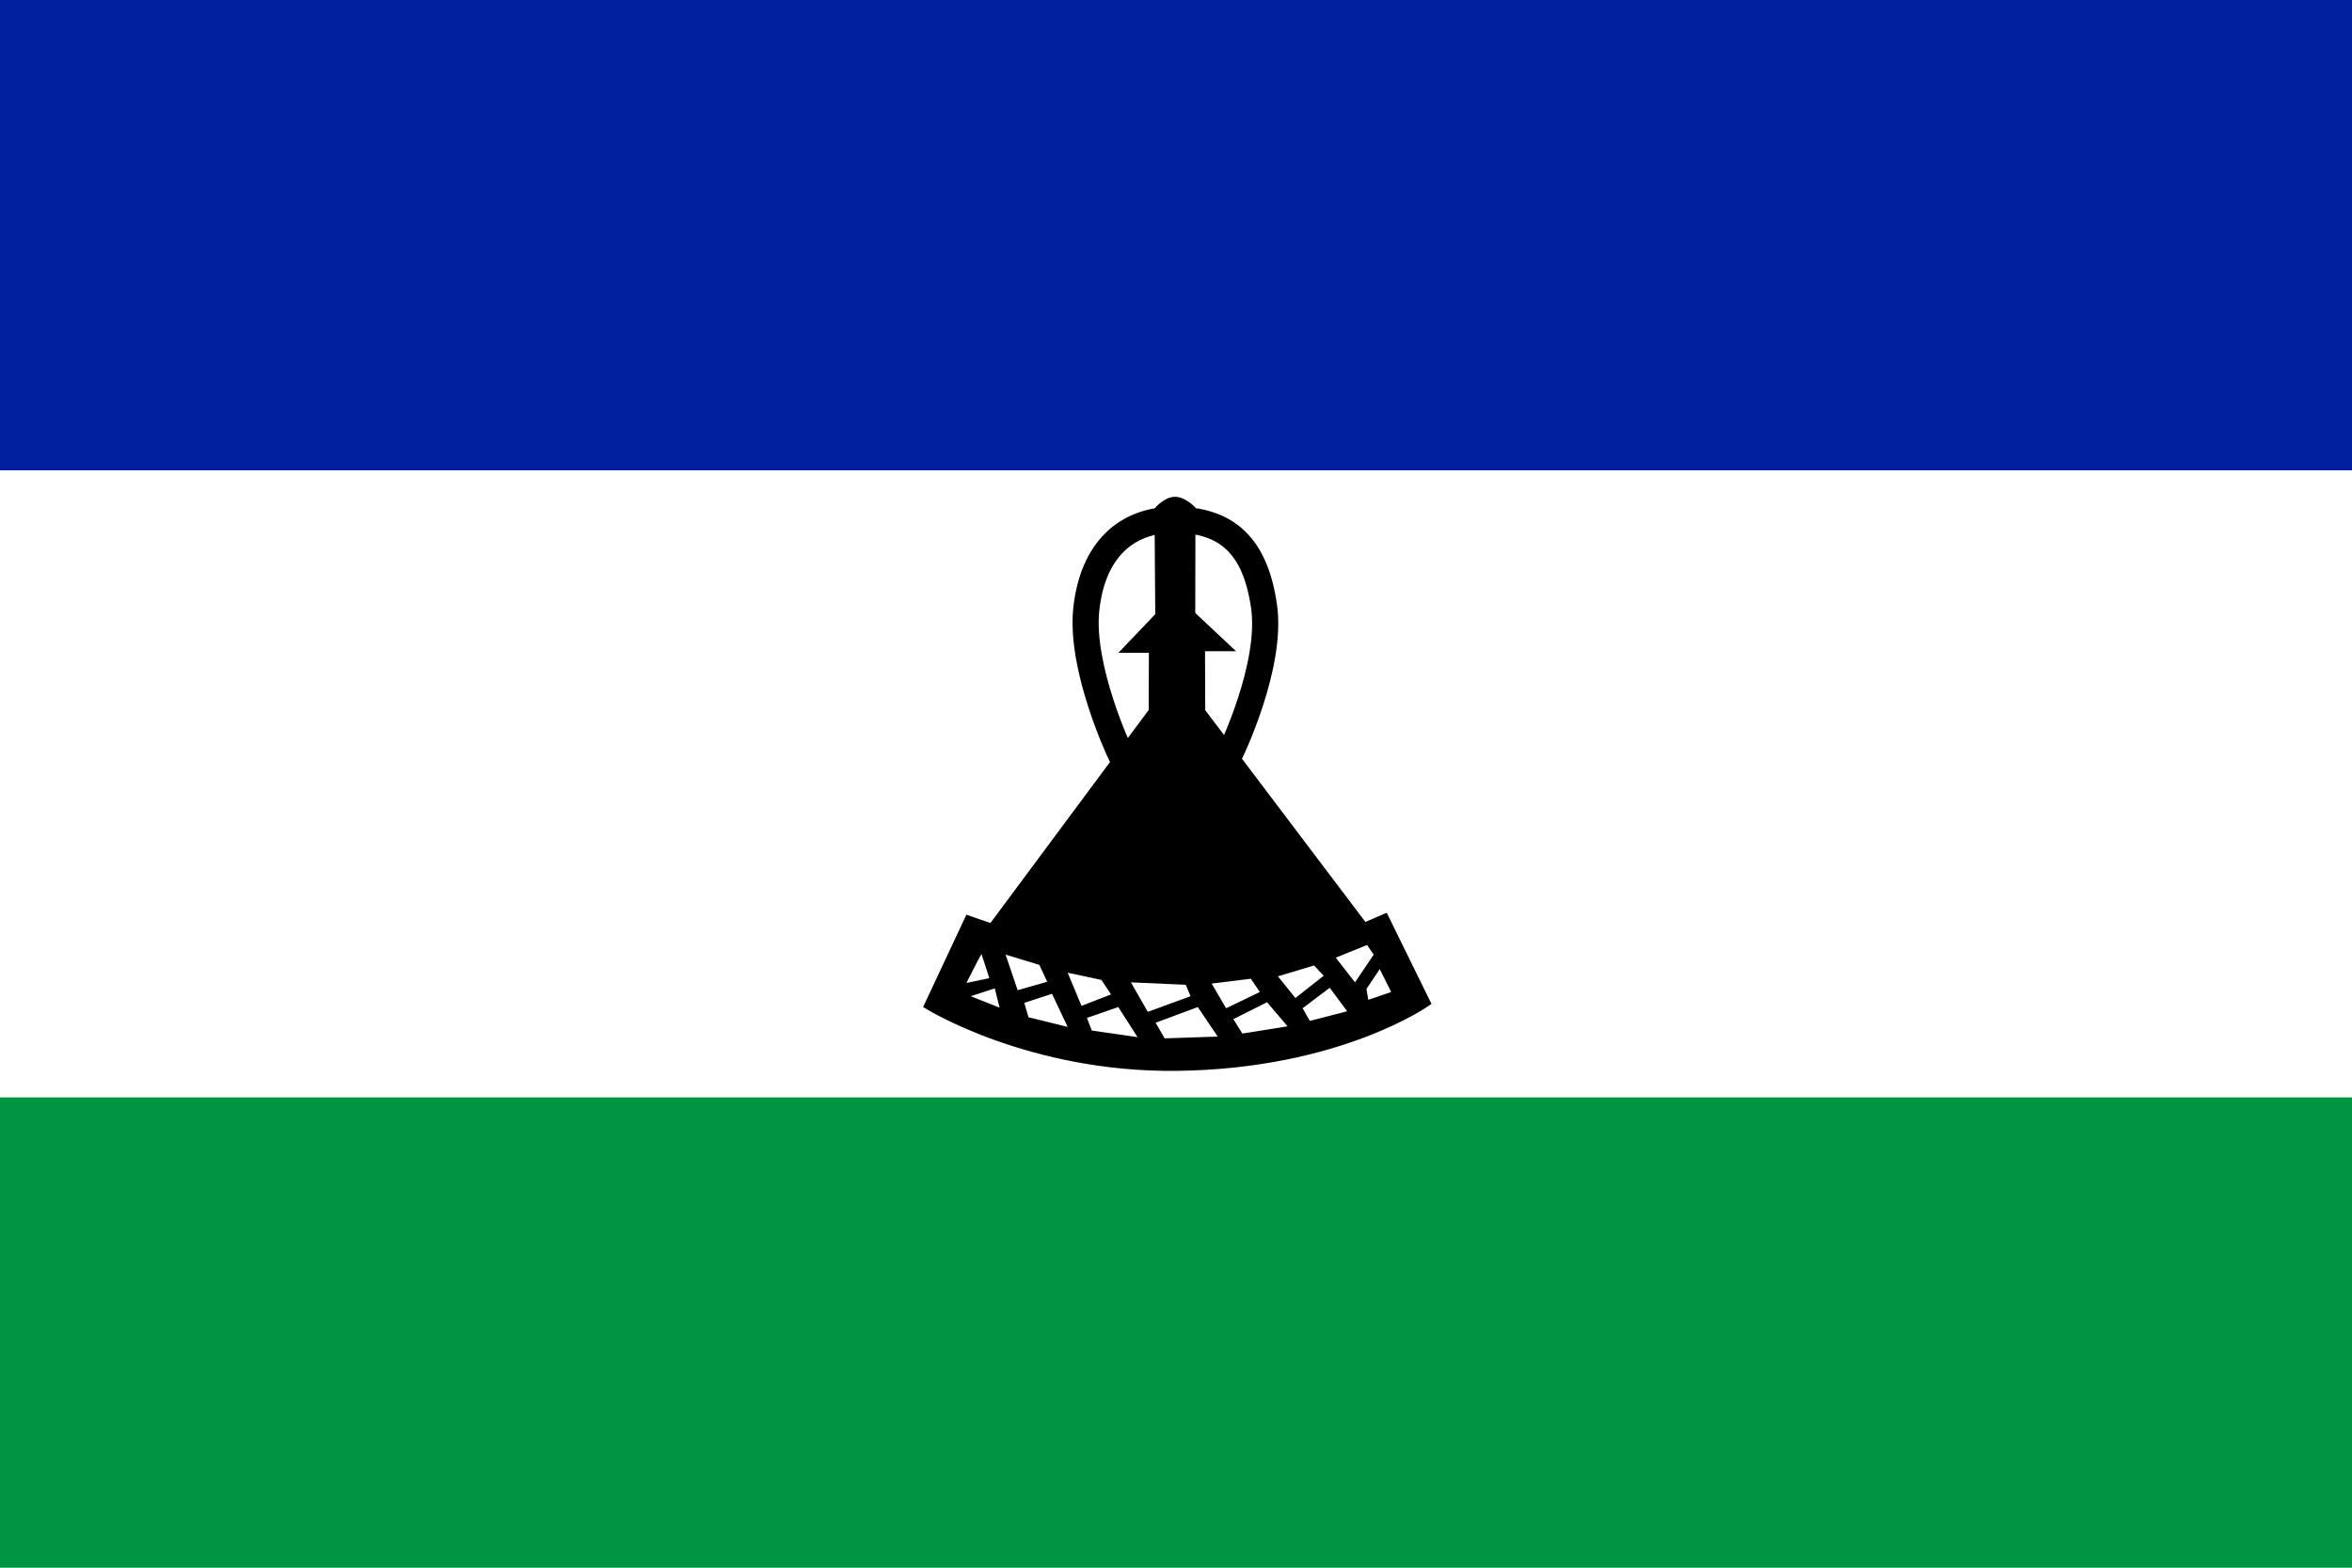
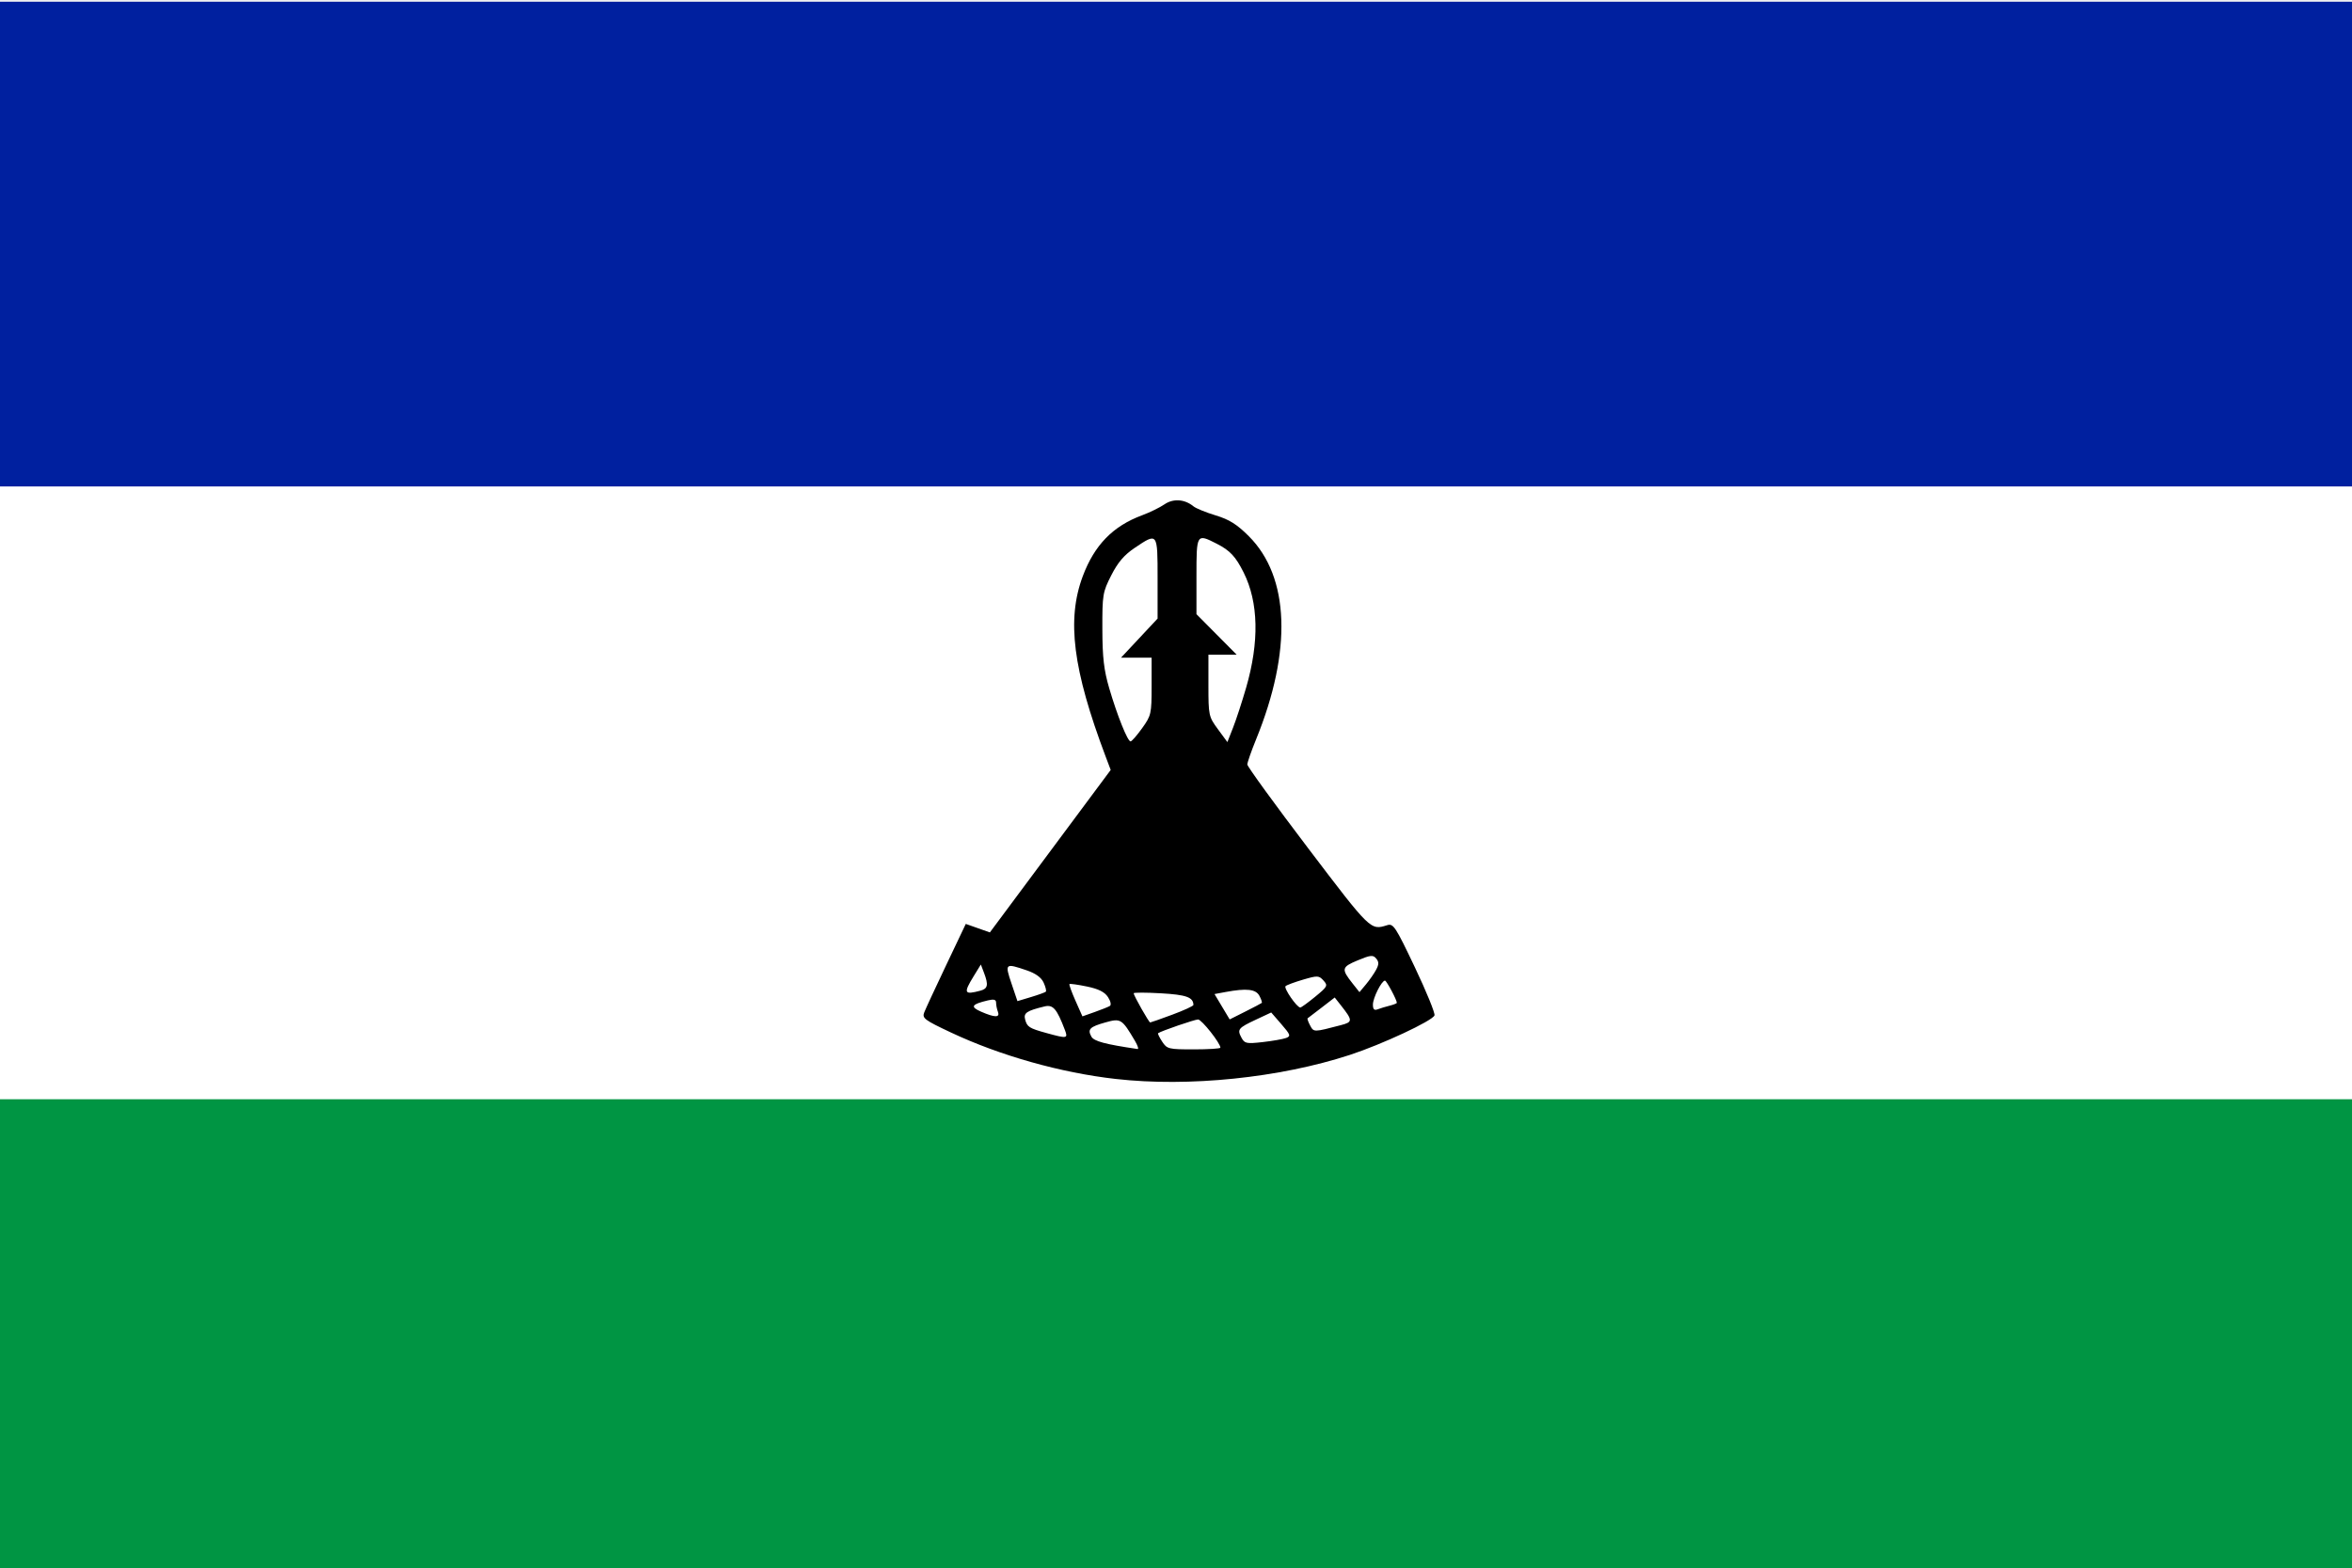
- <svg xmlns="http://www.w3.org/2000/svg" version="1.0" width="900" height="600" viewBox="0 0 450 300">
-   <rect width="450" height="300" fill="white" />
-   <rect width="450" height="90" y="210" fill="#009543" />
-   <rect width="450" height="90" fill="#00209f" />
-   <g transform="matrix(1.136951,0,0,1.136951,-30.56399,-28.2596)">
-     <path d="M 224.573,108.913 C 223.069,108.945 221.602,110.611 221.602,110.611 L 221.731,128.407 L 216.113,134.293 L 220.661,134.293 L 220.623,144.498 L 193.716,180.729 L 189.739,179.354 L 182.787,194.184 C 182.787,194.184 199.982,204.951 224.939,204.656 C 252.331,204.331 267.213,193.687 267.213,193.687 L 260.03,179.048 L 256.512,180.578 L 229.261,144.535 L 229.222,134.025 L 233.771,134.025 L 227.581,128.213 L 227.617,110.482 C 227.617,110.482 226.077,108.88 224.573,108.913 z " style="fill:black;stroke:black;stroke-width:0.88px;stroke-linecap:butt;stroke-linejoin:miter" id="path1873" />
-     <path d="M 233.953,151.518 L 215.349,151.518 C 215.349,151.518 208.596,137.29 209.69,127.343 C 210.805,117.215 216.593,112.424 224.289,112.339 C 233.388,112.238 238.157,116.798 239.597,126.938 C 241.025,136.986 233.953,151.518 233.953,151.518 z " style="fill:none;fill-opacity:0.75;stroke:black;stroke-width:4.398;stroke-linecap:butt;stroke-linejoin:miter;stroke-miterlimit:4;stroke-dasharray:none" id="path2760" />
-     <path d="M 192.05,185.434 C 191.746,185.839 189.516,190.3 189.516,190.3 L 193.368,189.489 L 192.05,185.434 z " style="fill:white;stroke:none;stroke-width:1;stroke-linecap:butt;stroke-linejoin:miter" id="path3649" />
-     <path d="M 194.281,191.213 L 190.226,192.53 L 195.092,194.457 L 194.281,191.213 z " style="fill:white;stroke:none;stroke-width:1;stroke-linecap:butt;stroke-linejoin:miter" id="path3651" />
-     <path d="M 196.106,185.535 L 198.133,191.517 L 203.101,190.097 L 201.783,187.259 L 196.106,185.535 z " style="fill:white;stroke:none;stroke-width:1;stroke-linecap:butt;stroke-linejoin:miter" id="path3653" />
-     <path d="M 199.248,193.646 L 199.958,196.079 L 206.548,197.701 L 203.912,192.125 L 199.248,193.646 z " style="fill:white;stroke:none;stroke-width:1;stroke-linecap:butt;stroke-linejoin:miter" id="path3655" />
-     <path d="M 206.548,188.577 L 208.879,194.153 L 213.847,192.226 L 212.225,189.793 L 206.548,188.577 z " style="fill:white;stroke:none;stroke-width:1;stroke-linecap:butt;stroke-linejoin:miter" id="path3657" />
-     <path d="M 209.792,196.18 L 210.603,198.309 L 218.308,199.424 L 215.064,194.355 L 209.792,196.18 z " style="fill:white;stroke:none;stroke-width:1;stroke-linecap:butt;stroke-linejoin:miter" id="path3659" />
-     <path d="M 217.192,190.199 L 220.031,195.166 L 227.229,192.53 L 226.418,190.604 L 217.192,190.199 z " style="fill:white;stroke:none;stroke-width:1;stroke-linecap:butt;stroke-linejoin:miter" id="path3661" />
-     <path d="M 221.349,196.991 L 222.87,199.627 L 231.791,199.323 L 228.446,194.355 L 221.349,196.991 z " style="fill:white;stroke:none;stroke-width:1;stroke-linecap:butt;stroke-linejoin:miter" id="path3663" />
-     <path d="M 230.777,190.402 L 233.21,194.558 L 238.888,191.821 L 237.367,189.59 L 230.777,190.402 z " style="fill:white;stroke:none;stroke-width:1;stroke-linecap:butt;stroke-linejoin:miter" id="path3665" />
-     <path d="M 240.104,193.544 L 234.427,196.383 L 235.948,198.816 L 243.551,197.599 L 240.104,193.544 z " style="fill:white;stroke:none;stroke-width:1;stroke-linecap:butt;stroke-linejoin:miter" id="path3667" />
-     <path d="M 241.929,189.185 L 244.869,192.835 L 249.634,189.084 L 248.012,187.36 L 241.929,189.185 z " style="fill:white;stroke:none;stroke-width:1;stroke-linecap:butt;stroke-linejoin:miter" id="path3669" />
-     <path d="M 250.648,191.111 L 246.086,194.558 L 247.302,196.687 L 253.588,195.065 L 250.648,191.111 z " style="fill:white;stroke:none;stroke-width:1;stroke-linecap:butt;stroke-linejoin:miter" id="path3671" />
-     <path d="M 256.933,183.913 L 258.048,185.535 L 254.906,190.199 L 251.662,186.042 L 256.933,183.913 z " style="fill:white;stroke:none;stroke-width:1;stroke-linecap:butt;stroke-linejoin:miter" id="path3673" />
-     <path d="M 259.062,187.968 L 260.988,191.821 L 257.136,193.139 L 256.832,191.314 L 259.062,187.968 z " style="fill:white;stroke:none;stroke-width:1;stroke-linecap:butt;stroke-linejoin:miter" id="path3675" />
-   </g>
+ <svg xmlns="http://www.w3.org/2000/svg" version="1.0" width="420" height="280" id="svg2">
+   <defs id="defs28">
+     </defs>
+   <rect style="fill:#00209f;fill-opacity:1;fill-rule:evenodd;stroke:none" id="rect3035" width="420" height="87.636" x="0" y="0.309" />
+   <path id="path3811" d="m 0,86.884 0,109.556 420,0 0,-109.556 -420,0 z" style="fill:#ffffff;fill-opacity:1;stroke:none" />
+   <rect style="fill:#009543;fill-opacity:1;stroke:none" id="rect3807" width="420" height="84.808" x="0" y="196.333" />
+   <path style="fill:#000000" d="m 199.236,192.709 c -9.831,-1.113 -20.616,-4.153 -29.422,-8.296 -4.745,-2.232 -5.176,-2.557 -4.772,-3.592 0.244,-0.626 2.013,-4.438 3.931,-8.471 l 3.488,-7.332 2.151,0.759 2.151,0.759 10.788,-14.509 10.788,-14.509 -0.911,-2.416 c -5.856,-15.526 -6.983,-24.448 -4.069,-32.206 2.087,-5.555 5.376,-8.931 10.581,-10.86 1.378,-0.511 3.177,-1.39 3.997,-1.954 1.569,-1.079 3.61,-0.939 5.185,0.355 0.441,0.362 2.224,1.089 3.963,1.616 2.432,0.737 3.799,1.596 5.926,3.723 7.275,7.275 7.743,20.447 1.288,36.285 -0.858,2.106 -1.561,4.123 -1.562,4.482 -0.001,0.359 4.885,7.088 10.857,14.953 11.178,14.72 11.138,14.68 14.106,13.751 1.11,-0.348 1.481,0.215 4.959,7.529 2.068,4.347 3.642,8.209 3.499,8.582 -0.376,0.98 -9.371,5.179 -15.111,7.055 -12.556,4.103 -28.782,5.77 -41.811,4.295 z m 3.444,-6.787 c -2.334,-3.951 -2.538,-4.08 -5.262,-3.317 -2.83,0.792 -3.259,1.225 -2.526,2.547 0.458,0.825 2.45,1.359 8.245,2.211 0.237,0.035 0.031,-0.613 -0.458,-1.441 z m 15.247,1.2 c 0,-0.807 -3.345,-5.036 -3.983,-5.036 -0.606,0 -6.571,2.049 -7.141,2.453 -0.097,0.069 0.231,0.747 0.729,1.506 0.861,1.314 1.136,1.381 5.65,1.381 2.61,0 4.745,-0.137 4.745,-0.304 z m 11.729,-1.729 c 0.878,-0.333 0.795,-0.579 -0.839,-2.463 l -1.815,-2.093 -2.704,1.266 c -3.207,1.502 -3.404,1.748 -2.606,3.239 0.557,1.041 0.895,1.11 3.799,0.781 1.753,-0.198 3.627,-0.527 4.164,-0.731 z m -39.501,-1.442 c -1.437,-3.78 -2.111,-4.561 -3.62,-4.197 -3.183,0.77 -3.78,1.166 -3.481,2.31 0.355,1.359 0.717,1.59 3.831,2.449 3.684,1.015 3.859,0.985 3.271,-0.562 z m 49.274,-0.849 c 2.173,-0.57 2.169,-0.818 -0.064,-3.646 l -1.022,-1.295 -2.331,1.798 c -1.282,0.989 -2.41,1.852 -2.507,1.917 -0.097,0.065 0.103,0.641 0.444,1.279 0.653,1.22 0.622,1.221 5.48,-0.053 z m -30.077,-1.879 c 2.073,-0.768 3.765,-1.549 3.761,-1.736 -0.033,-1.374 -1.279,-1.82 -5.804,-2.078 -2.678,-0.153 -4.869,-0.154 -4.869,-0.004 0,0.399 2.727,5.215 2.952,5.215 0.105,0 1.887,-0.629 3.96,-1.397 z m 15.962,-2.093 c 0.097,-0.086 -0.091,-0.658 -0.419,-1.271 -0.638,-1.192 -2.276,-1.378 -6.024,-0.683 l -1.994,0.37 1.354,2.265 1.354,2.265 2.776,-1.394 c 1.527,-0.767 2.856,-1.465 2.953,-1.552 z m -47.116,1.577 c -0.178,-0.465 -0.324,-1.19 -0.324,-1.612 0,-0.566 -0.386,-0.676 -1.469,-0.418 -2.942,0.7 -3.207,1.146 -1.202,2.02 2.459,1.071 3.402,1.074 2.994,0.011 z m 19.993,-1.039 c 0.283,-0.175 0.137,-0.861 -0.339,-1.586 -0.596,-0.91 -1.684,-1.454 -3.775,-1.888 -1.615,-0.335 -3.012,-0.529 -3.103,-0.43 -0.091,0.099 0.393,1.437 1.075,2.973 l 1.241,2.792 2.201,-0.777 c 1.21,-0.427 2.425,-0.915 2.699,-1.085 z m 49.959,-0.046 c 0.707,-0.177 1.286,-0.409 1.286,-0.514 0,-0.52 -1.842,-3.966 -2.12,-3.966 -0.596,0 -2.152,3.094 -2.152,4.278 0,0.857 0.231,1.088 0.851,0.85 0.468,-0.18 1.429,-0.472 2.136,-0.649 z m -13.293,-1.601 c 2.213,-1.813 2.301,-1.986 1.479,-2.895 -0.816,-0.902 -1.06,-0.912 -3.634,-0.159 -1.517,0.444 -2.93,0.969 -3.139,1.166 -0.37,0.349 2.022,3.817 2.634,3.817 0.169,0 1.366,-0.868 2.66,-1.929 z m -48.099,-0.903 c 0.129,-0.129 -0.048,-0.855 -0.394,-1.614 -0.421,-0.925 -1.427,-1.651 -3.052,-2.205 -3.819,-1.301 -3.902,-1.229 -2.696,2.342 l 1.07,3.168 2.419,-0.728 c 1.331,-0.4 2.525,-0.834 2.654,-0.963 z m -11.688,-0.175 c 1.335,-0.358 1.469,-1.026 0.642,-3.202 l -0.56,-1.472 -1.293,2.105 c -1.851,3.013 -1.694,3.347 1.21,2.569 z m 70.665,-3.739 c 0.514,-0.961 0.517,-1.398 0.013,-2.005 -0.56,-0.674 -0.997,-0.631 -3.31,0.331 -2.889,1.201 -2.959,1.535 -0.875,4.164 l 1.198,1.511 1.159,-1.386 c 0.637,-0.762 1.455,-1.939 1.816,-2.614 z m -41.784,-43.141 c 1.619,-2.255 1.693,-2.579 1.693,-7.477 l 0,-5.12 -2.731,0 -2.731,0 3.265,-3.491 3.265,-3.491 0,-7.19 c 0,-8.217 0.016,-8.195 -4.066,-5.454 -1.892,1.27 -3.018,2.585 -4.199,4.904 -1.536,3.015 -1.613,3.48 -1.597,9.613 0.013,5.087 0.272,7.314 1.226,10.571 1.422,4.854 3.284,9.492 3.811,9.492 0.205,0 1.134,-1.061 2.065,-2.357 z m 18.566,-7.216 c 2.38,-8.212 2.228,-15.263 -0.442,-20.601 -1.425,-2.849 -2.429,-3.923 -4.795,-5.13 -3.609,-1.842 -3.626,-1.815 -3.626,5.784 l 0,6.796 3.59,3.618 3.59,3.618 -2.522,0 -2.522,0 0,5.502 c 0,5.339 0.05,5.57 1.693,7.805 l 1.693,2.303 1.011,-2.574 c 0.556,-1.416 1.604,-4.62 2.329,-7.121 z" id="path3871" />
</svg>
